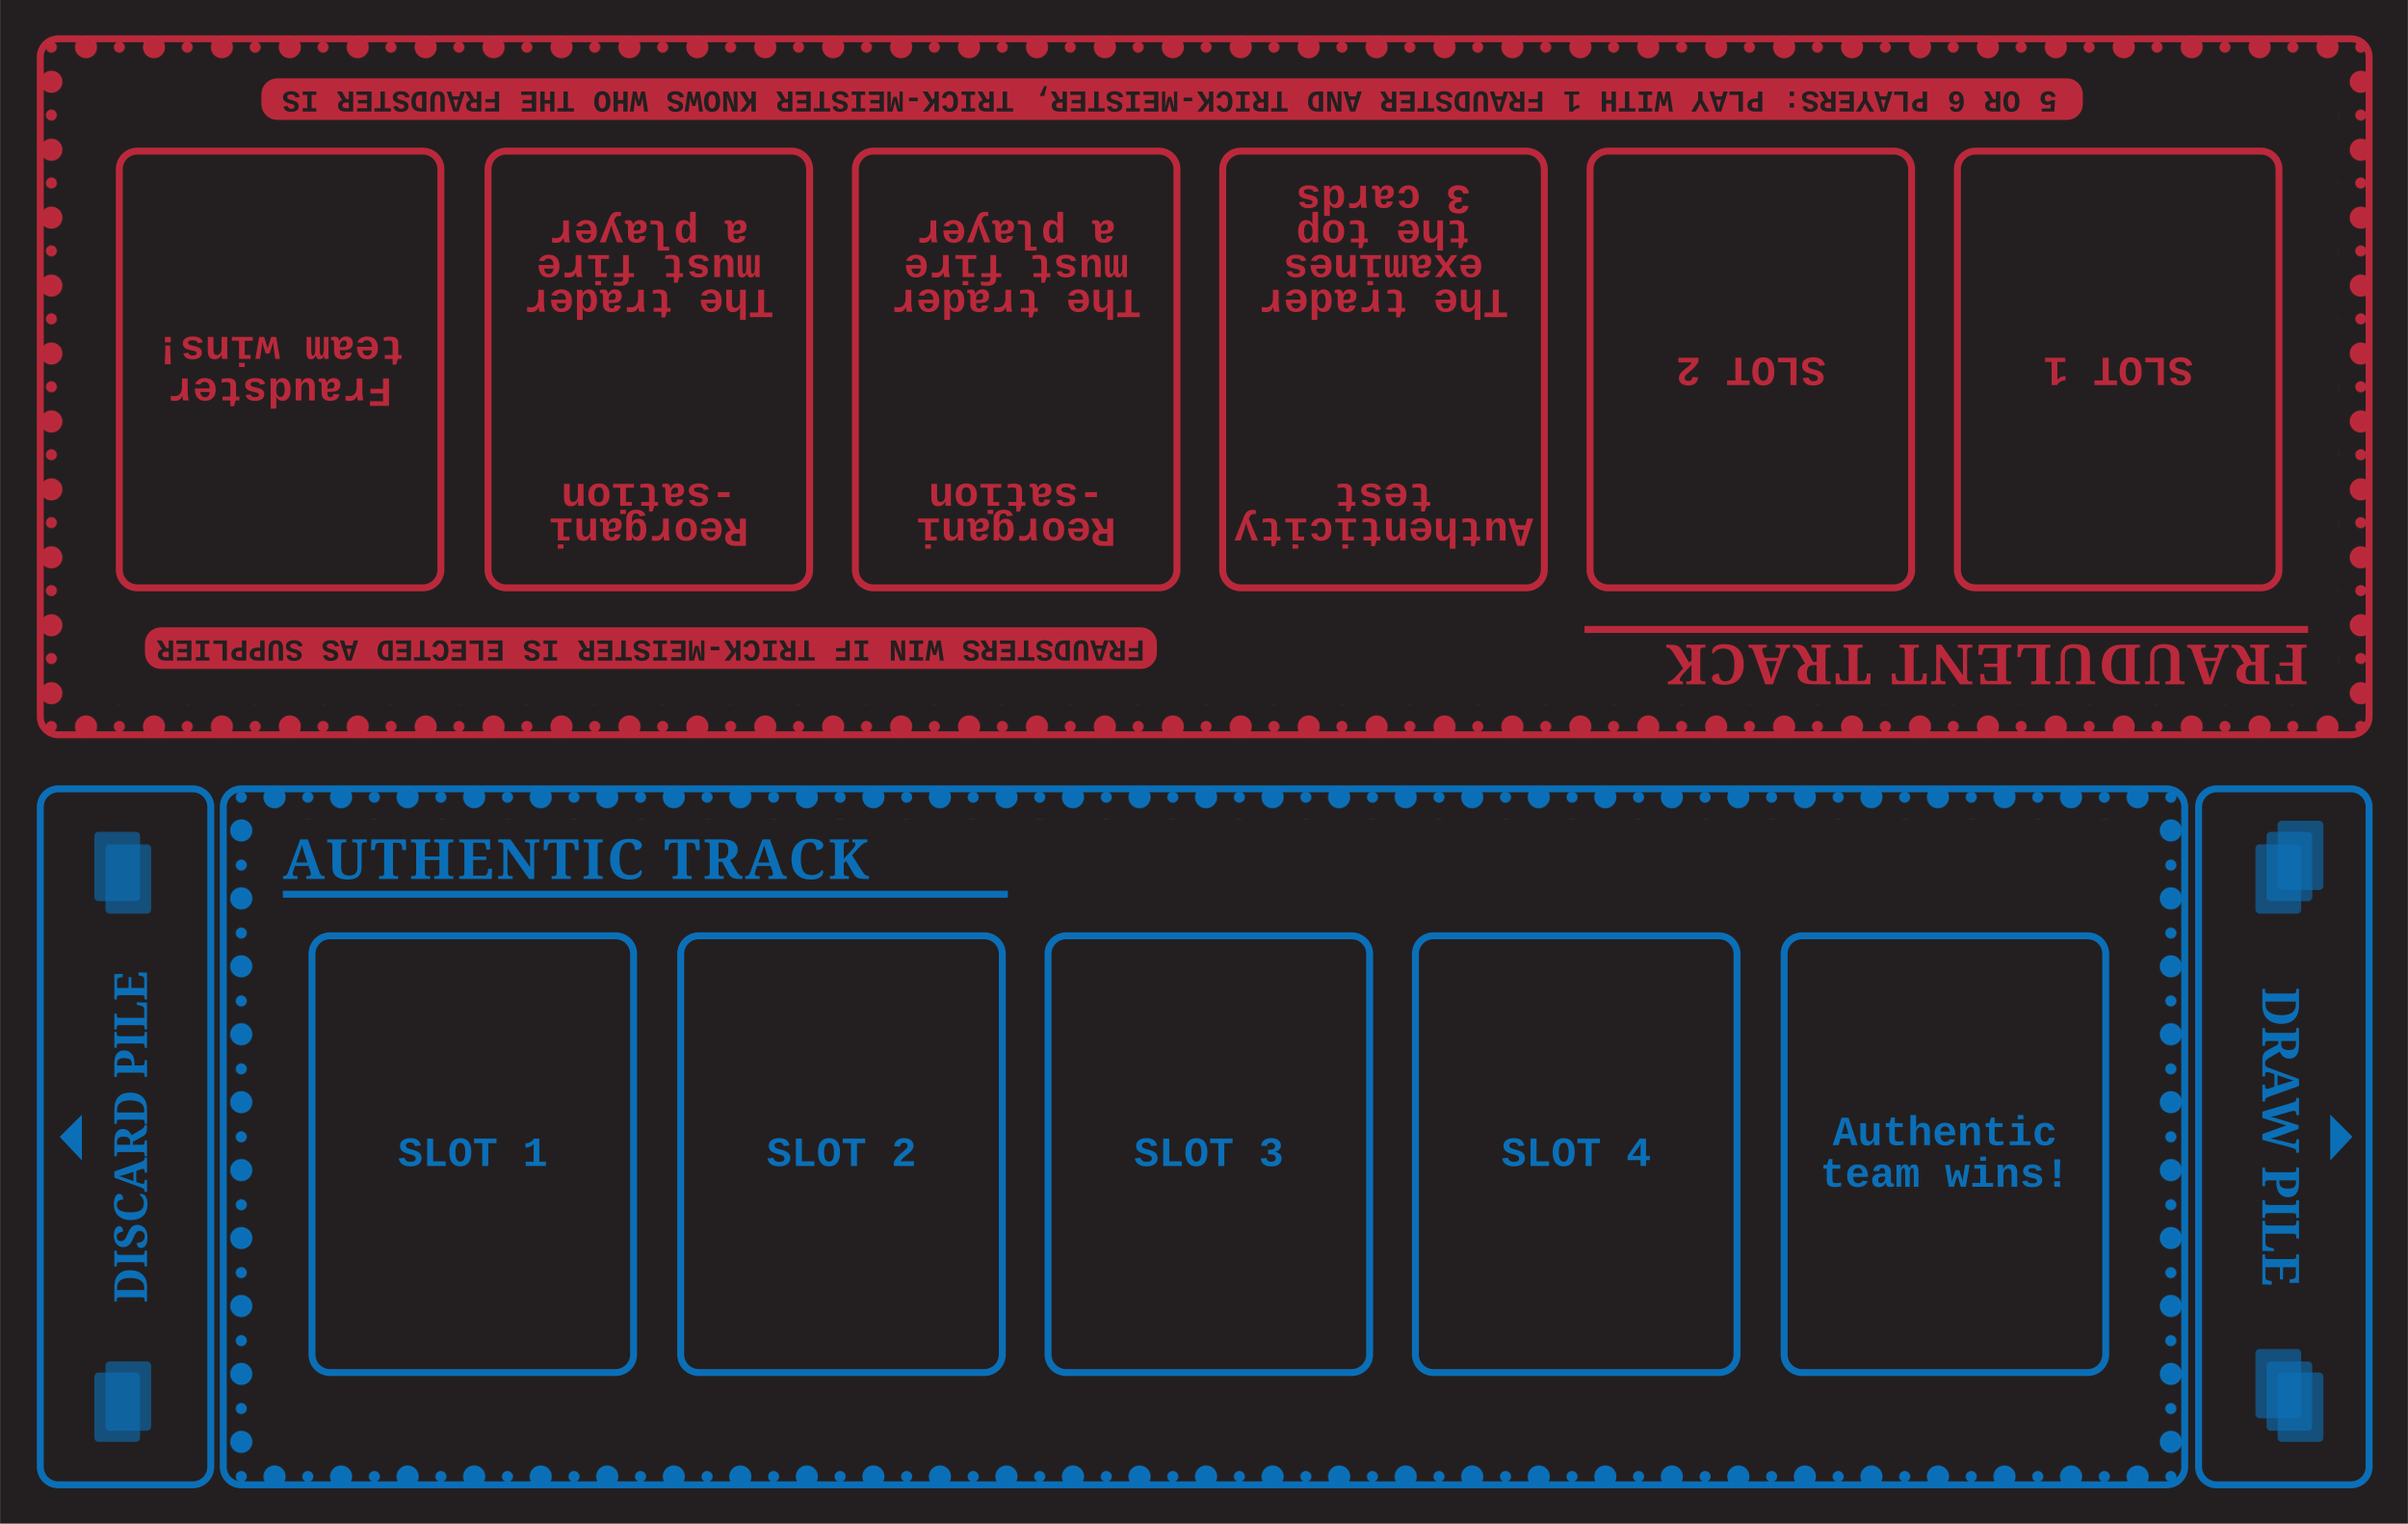
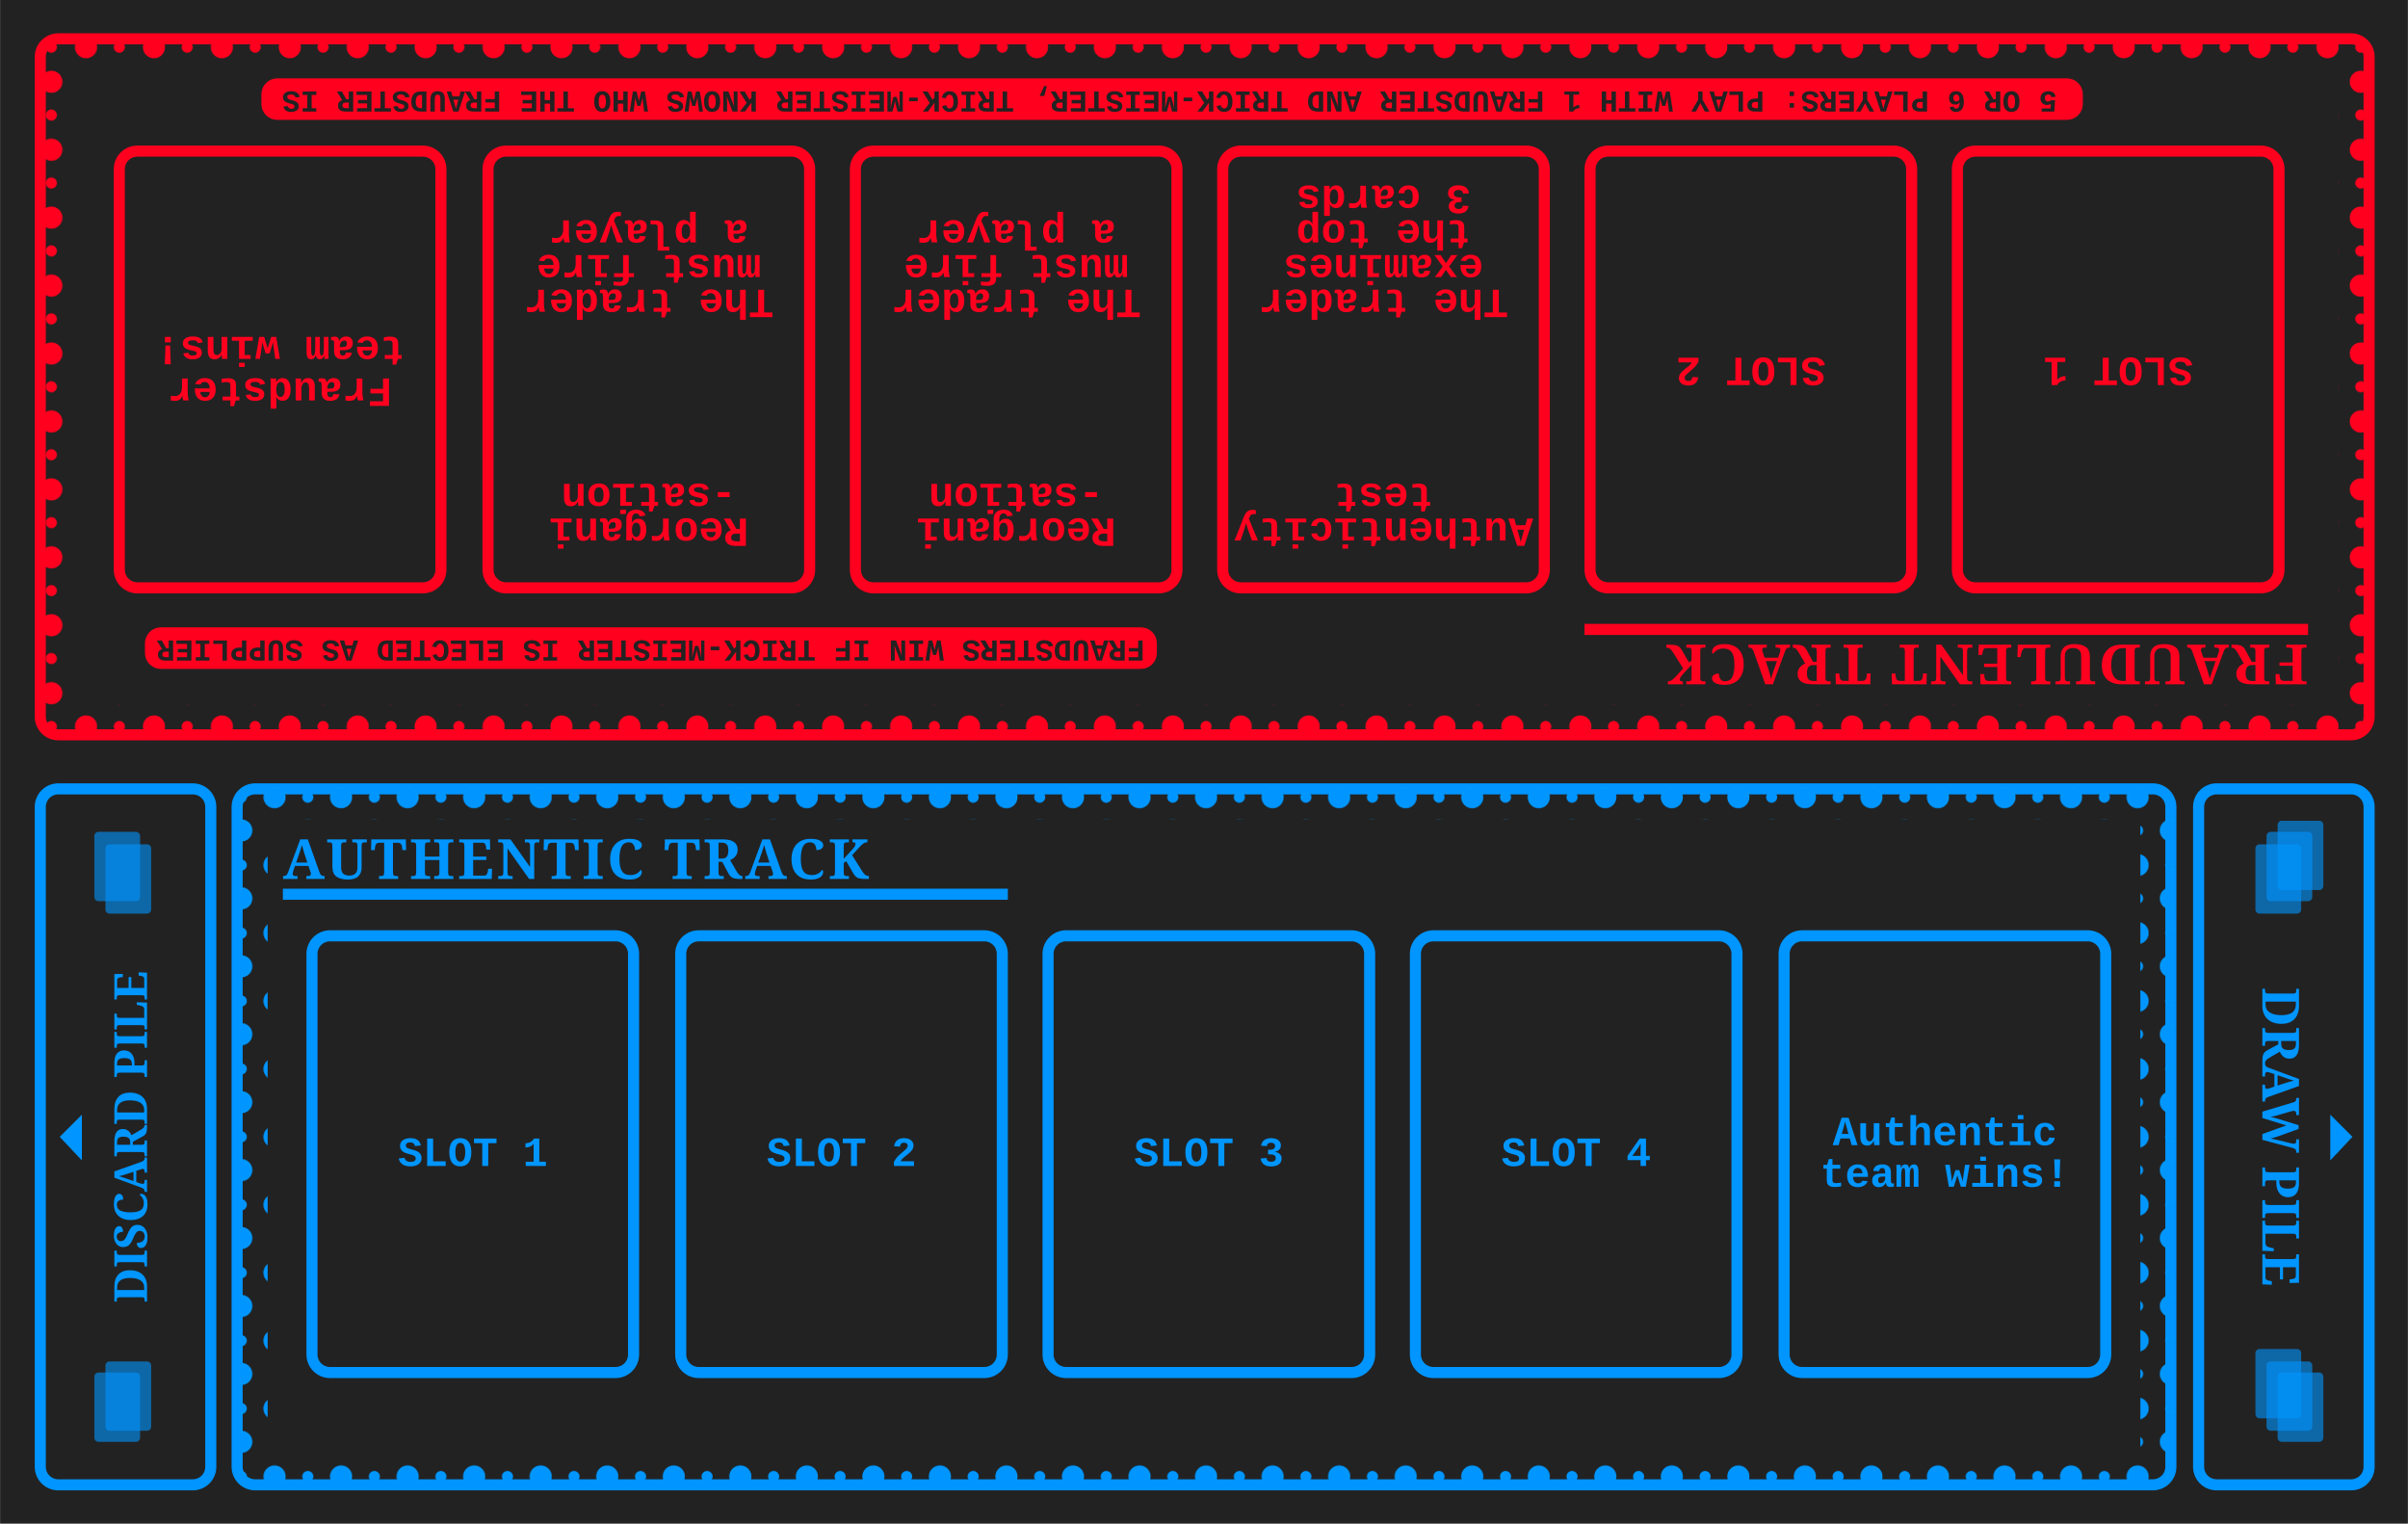
<svg xmlns="http://www.w3.org/2000/svg" width="490mm" height="310mm" viewBox="0 0 1737 1099">
  <defs>
    <pattern id="border-pattern-fraud" x="0" y="0" width="49" height="49" patternUnits="userSpaceOnUse">
-       <circle cx="16" cy="16" r="4" fill="#ba293b" opacity="1" />
-       <circle cx="40" cy="40" r="4" fill="#ba293b" opacity="1" />
-       <circle cx="40" cy="16" r="8" fill="#ba293b" opacity="1" />
-       <circle cx="16" cy="40" r="8" fill="#ba293b" opacity="1" />
+       <circle cx="16" cy="16" r="4" fill="#ff001e" opacity="1" />
+       <circle cx="40" cy="40" r="4" fill="#ff001e" opacity="1" />
+       <circle cx="40" cy="16" r="8" fill="#ff001e" opacity="1" />
+       <circle cx="16" cy="40" r="8" fill="#ff001e" opacity="1" />
    </pattern>
    <pattern id="border-pattern-auth" x="0" y="0" width="48" height="49" patternUnits="userSpaceOnUse">
-       <circle cx="12" cy="16" r="4" fill="#0b6fb7" opacity="1" />
-       <circle cx="36" cy="40" r="4" fill="#0b6fb7" opacity="1" />
-       <circle cx="36" cy="16" r="8" fill="#0b6fb7" opacity="1" />
-       <circle cx="12" cy="40" r="8" fill="#0b6fb7" opacity="1" />
+       <circle cx="12" cy="16" r="4" fill="#0095ff" opacity="1" />
+       <circle cx="36" cy="40" r="4" fill="#0095ff" opacity="1" />
+       <circle cx="36" cy="16" r="8" fill="#0095ff" opacity="1" />
+       <circle cx="12" cy="40" r="8" fill="#0095ff" opacity="1" />
    </pattern>
  </defs>
-   <rect x="0" y="0" width="1737" height="1099" fill="#231f20" />
+   <rect x="0" y="0" width="1737" height="1099" fill="#222222" />
  <g transform="translate(1737, 540) rotate(180)">
    <g transform="translate(18, 0)">
-       <rect x="10" y="10" width="1680" height="502" rx="13" fill="none" stroke="#ba293b" stroke-width="5" opacity="1" />
+       <rect x="10" y="10" width="1680" height="502" rx="13" fill="none" stroke="#ff001e" stroke-width="8" opacity="1" />
      <rect x="20" y="20" width="1660" height="482" rx="3" fill="none" stroke="url(#border-pattern-fraud)" stroke-width="24" opacity="1" />
-       <text x="54" y="75" font-family="Georgia, serif" font-size="40" font-weight="bold" fill="#ba293b" letter-spacing="2">FRAUDULENT TRACK</text>
-       <line x1="54" y1="86" x2="576" y2="86" stroke="#ba293b" stroke-width="5" opacity="1" />
-       <rect x="893" y="66" width="713" height="13" rx="3" fill="none" stroke="#ba293b" stroke-width="17" opacity="1" />
-       <text x="893" y="78" font-family="Courier New, monospace" font-size="22" font-weight="bold" fill="#231f20" opacity="1">FRAUDSTERS WIN IF TRICK-MEISTER IS ELECTED AS SUPPLIER</text>
+       <text x="54" y="75" font-family="Georgia, serif" font-size="40" font-weight="bold" fill="#ff001e" letter-spacing="2">FRAUDULENT TRACK</text>
+       <line x1="54" y1="86" x2="576" y2="86" stroke="#ff001e" stroke-width="8" opacity="1" />
+       <rect x="893" y="66" width="713" height="13" rx="3" fill="none" stroke="#ff001e" stroke-width="17" opacity="1" />
+       <text x="893" y="78" font-family="Courier New, monospace" font-size="22" font-weight="bold" fill="#222222" opacity="1">FRAUDSTERS WIN IF TRICK-MEISTER IS ELECTED AS SUPPLIER</text>
      <g transform="translate(75, 116)">
-         <rect x="0" y="0" width="232" height="315" rx="13" fill="none" stroke="#ba293b" stroke-width="5" opacity="1" />
-         <text x="116" y="166" font-family="Courier New, monospace" font-size="30" font-weight="bold" fill="#ba293b" text-anchor="middle" opacity="1">SLOT 1</text>
+         <rect x="0" y="0" width="232" height="315" rx="13" fill="none" stroke="#ff001e" stroke-width="8" opacity="1" />
+         <text x="116" y="166" font-family="Courier New, monospace" font-size="30" font-weight="bold" fill="#ff001e" text-anchor="middle" opacity="1">SLOT 1</text>
      </g>
      <g transform="translate(340, 116)">
-         <rect x="0" y="0" width="232" height="315" rx="13" fill="none" stroke="#ba293b" stroke-width="5" opacity="1" />
-         <text x="116" y="166" font-family="Courier New, monospace" font-size="30" font-weight="bold" fill="#ba293b" text-anchor="middle" opacity="1">SLOT 2</text>
+         <rect x="0" y="0" width="232" height="315" rx="13" fill="none" stroke="#ff001e" stroke-width="8" opacity="1" />
+         <text x="116" y="166" font-family="Courier New, monospace" font-size="30" font-weight="bold" fill="#ff001e" text-anchor="middle" opacity="1">SLOT 2</text>
      </g>
      <g transform="translate(605, 116)">
-         <rect x="0" y="0" width="232" height="315" rx="13" fill="none" stroke="#ba293b" stroke-width="5" opacity="1" />
-         <text x="116" y="50" font-family="Courier New, monospace" font-size="30" font-weight="bold" fill="#ba293b" text-anchor="middle" opacity="1">Authenticity</text>
-         <text x="116" y="75" font-family="Courier New, monospace" font-size="30" font-weight="bold" fill="#ba293b" text-anchor="middle" opacity="1">test</text>
-         <text x="116" y="215" font-family="Courier New, monospace" font-size="30" font-weight="bold" fill="#ba293b" text-anchor="middle" opacity="1">The trader</text>
-         <text x="116" y="240" font-family="Courier New, monospace" font-size="30" font-weight="bold" fill="#ba293b" text-anchor="middle" opacity="1">examines</text>
-         <text x="116" y="265" font-family="Courier New, monospace" font-size="30" font-weight="bold" fill="#ba293b" text-anchor="middle" opacity="1">the top</text>
-         <text x="116" y="290" font-family="Courier New, monospace" font-size="30" font-weight="bold" fill="#ba293b" text-anchor="middle" opacity="1">3 cards</text>
+         <rect x="0" y="0" width="232" height="315" rx="13" fill="none" stroke="#ff001e" stroke-width="8" opacity="1" />
+         <text x="116" y="50" font-family="Courier New, monospace" font-size="30" font-weight="bold" fill="#ff001e" text-anchor="middle" opacity="1">Authenticity</text>
+         <text x="116" y="75" font-family="Courier New, monospace" font-size="30" font-weight="bold" fill="#ff001e" text-anchor="middle" opacity="1">test</text>
+         <text x="116" y="215" font-family="Courier New, monospace" font-size="30" font-weight="bold" fill="#ff001e" text-anchor="middle" opacity="1">The trader</text>
+         <text x="116" y="240" font-family="Courier New, monospace" font-size="30" font-weight="bold" fill="#ff001e" text-anchor="middle" opacity="1">examines</text>
+         <text x="116" y="265" font-family="Courier New, monospace" font-size="30" font-weight="bold" fill="#ff001e" text-anchor="middle" opacity="1">the top</text>
+         <text x="116" y="290" font-family="Courier New, monospace" font-size="30" font-weight="bold" fill="#ff001e" text-anchor="middle" opacity="1">3 cards</text>
      </g>
      <g transform="translate(870, 116)">
-         <rect x="0" y="0" width="232" height="315" rx="13" fill="none" stroke="#ba293b" stroke-width="5" opacity="1" />
-         <text x="116" y="50" font-family="Courier New, monospace" font-size="30" font-weight="bold" fill="#ba293b" text-anchor="middle" opacity="1">Reorgani</text>
-         <text x="116" y="75" font-family="Courier New, monospace" font-size="30" font-weight="bold" fill="#ba293b" text-anchor="middle" opacity="1">-sation</text>
-         <text x="116" y="215" font-family="Courier New, monospace" font-size="30" font-weight="bold" fill="#ba293b" text-anchor="middle" opacity="1">The trader</text>
-         <text x="116" y="240" font-family="Courier New, monospace" font-size="30" font-weight="bold" fill="#ba293b" text-anchor="middle" opacity="1">must fire</text>
-         <text x="116" y="265" font-family="Courier New, monospace" font-size="30" font-weight="bold" fill="#ba293b" text-anchor="middle" opacity="1">a player</text>
+         <rect x="0" y="0" width="232" height="315" rx="13" fill="none" stroke="#ff001e" stroke-width="8" opacity="1" />
+         <text x="116" y="50" font-family="Courier New, monospace" font-size="30" font-weight="bold" fill="#ff001e" text-anchor="middle" opacity="1">Reorgani</text>
+         <text x="116" y="75" font-family="Courier New, monospace" font-size="30" font-weight="bold" fill="#ff001e" text-anchor="middle" opacity="1">-sation</text>
+         <text x="116" y="215" font-family="Courier New, monospace" font-size="30" font-weight="bold" fill="#ff001e" text-anchor="middle" opacity="1">The trader</text>
+         <text x="116" y="240" font-family="Courier New, monospace" font-size="30" font-weight="bold" fill="#ff001e" text-anchor="middle" opacity="1">must fire</text>
+         <text x="116" y="265" font-family="Courier New, monospace" font-size="30" font-weight="bold" fill="#ff001e" text-anchor="middle" opacity="1">a player</text>
      </g>
      <g transform="translate(1135, 116)">
-         <rect x="0" y="0" width="232" height="315" rx="13" fill="none" stroke="#ba293b" stroke-width="5" opacity="1" />
-         <text x="116" y="50" font-family="Courier New, monospace" font-size="30" font-weight="bold" fill="#ba293b" text-anchor="middle" opacity="1">Reorgani</text>
-         <text x="116" y="75" font-family="Courier New, monospace" font-size="30" font-weight="bold" fill="#ba293b" text-anchor="middle" opacity="1">-sation</text>
-         <text x="116" y="215" font-family="Courier New, monospace" font-size="30" font-weight="bold" fill="#ba293b" text-anchor="middle" opacity="1">The trader</text>
-         <text x="116" y="240" font-family="Courier New, monospace" font-size="30" font-weight="bold" fill="#ba293b" text-anchor="middle" opacity="1">must fire</text>
-         <text x="116" y="265" font-family="Courier New, monospace" font-size="30" font-weight="bold" fill="#ba293b" text-anchor="middle" opacity="1">a player</text>
+         <rect x="0" y="0" width="232" height="315" rx="13" fill="none" stroke="#ff001e" stroke-width="8" opacity="1" />
+         <text x="116" y="50" font-family="Courier New, monospace" font-size="30" font-weight="bold" fill="#ff001e" text-anchor="middle" opacity="1">Reorgani</text>
+         <text x="116" y="75" font-family="Courier New, monospace" font-size="30" font-weight="bold" fill="#ff001e" text-anchor="middle" opacity="1">-sation</text>
+         <text x="116" y="215" font-family="Courier New, monospace" font-size="30" font-weight="bold" fill="#ff001e" text-anchor="middle" opacity="1">The trader</text>
+         <text x="116" y="240" font-family="Courier New, monospace" font-size="30" font-weight="bold" fill="#ff001e" text-anchor="middle" opacity="1">must fire</text>
+         <text x="116" y="265" font-family="Courier New, monospace" font-size="30" font-weight="bold" fill="#ff001e" text-anchor="middle" opacity="1">a player</text>
      </g>
      <g transform="translate(1401, 116)">
-         <rect x="0" y="0" width="232" height="315" rx="13" fill="none" stroke="#ba293b" stroke-width="5" opacity="1" />
-         <text x="116" y="151" font-family="Courier New, monospace" font-size="30" font-weight="bold" fill="#ba293b" text-anchor="middle" opacity="1">Fraudster</text>
-         <text x="116" y="181" font-family="Courier New, monospace" font-size="30" font-weight="bold" fill="#ba293b" text-anchor="middle" opacity="1">team wins!</text>
+         <rect x="0" y="0" width="232" height="315" rx="13" fill="none" stroke="#ff001e" stroke-width="8" opacity="1" />
+         <text x="116" y="151" font-family="Courier New, monospace" font-size="30" font-weight="bold" fill="#ff001e" text-anchor="middle" opacity="1">Fraudster</text>
+         <text x="116" y="181" font-family="Courier New, monospace" font-size="30" font-weight="bold" fill="#ff001e" text-anchor="middle" opacity="1">team wins!</text>
      </g>
-       <rect x="225" y="462" width="1297" height="13" rx="3" fill="none" stroke="#ba293b" stroke-width="17" opacity="1" />
-       <text x="235" y="474" font-family="Courier New, monospace" font-size="22" font-weight="bold" fill="#231f20" opacity="1">5 OR 6 PLAYERS: PLAY WITH 1 FRAUDSTER AND TRICK-MEISTER, TRICK-MEISTER KNOWS WHO THE FRAUDSTER IS</text>
+       <rect x="225" y="462" width="1297" height="13" rx="3" fill="none" stroke="#ff001e" stroke-width="17" opacity="1" />
+       <text x="235" y="474" font-family="Courier New, monospace" font-size="22" font-weight="bold" fill="#222222" opacity="1">5 OR 6 PLAYERS: PLAY WITH 1 FRAUDSTER AND TRICK-MEISTER, TRICK-MEISTER KNOWS WHO THE FRAUDSTER IS</text>
    </g>
  </g>
  <g transform="translate(18, 559)">
-     <rect x="11" y="10" width="123" height="502" rx="13" fill="none" stroke="#0b6fb7" stroke-width="5" opacity="1" />
-     <text x="72" y="277" font-family="Georgia, serif" font-size="33" font-weight="bold" fill="#0b6fb7" text-anchor="middle" transform="rotate(-90 72 261)">DISCARD PILE</text>
-     <path d="M 25 261 L 41 245 L 41 278 Z" fill="#0b6fb7" opacity="1" />
-     <rect x="50" y="41" width="33" height="50" rx="3" fill="#0b6fb7" opacity="0.6" />
-     <rect x="58" y="50" width="33" height="50" rx="3" fill="#0b6fb7" opacity="0.6" />
-     <rect x="50" y="431" width="33" height="50" rx="3" fill="#0b6fb7" opacity="0.6" />
-     <rect x="58" y="423" width="33" height="50" rx="3" fill="#0b6fb7" opacity="0.6" />
-     <rect x="1568" y="10" width="123" height="502" rx="13" fill="none" stroke="#0b6fb7" stroke-width="5" opacity="1" />
-     <text x="1630" y="277" font-family="Georgia, serif" font-size="37" font-weight="bold" fill="#0b6fb7" text-anchor="middle" transform="rotate(90 1630 261)">DRAW PILE</text>
-     <path d="M 1679 261 L 1663 245 L 1663 278 Z" fill="#0b6fb7" opacity="1" />
-     <rect x="1625" y="33" width="33" height="50" rx="3" fill="#0b6fb7" opacity="0.6" />
-     <rect x="1617" y="41" width="33" height="50" rx="3" fill="#0b6fb7" opacity="0.6" />
-     <rect x="1609" y="50" width="33" height="50" rx="3" fill="#0b6fb7" opacity="0.6" />
-     <rect x="1625" y="431" width="33" height="50" rx="3" fill="#0b6fb7" opacity="0.6" />
-     <rect x="1617" y="423" width="33" height="50" rx="3" fill="#0b6fb7" opacity="0.6" />
-     <rect x="1609" y="414" width="33" height="50" rx="3" fill="#0b6fb7" opacity="0.6" />
-     <rect x="143" y="10" width="1415" height="502" rx="13" fill="none" stroke="#0b6fb7" stroke-width="5" opacity="1" />
-     <rect x="153" y="20" width="1395" height="482" rx="3" fill="none" stroke="url(#border-pattern-auth)" stroke-width="24" opacity="1" />
-     <text x="186" y="75" font-family="Georgia, serif" font-size="40" font-weight="bold" fill="#0b6fb7" letter-spacing="2">AUTHENTIC TRACK</text>
-     <line x1="186" y1="86" x2="709" y2="86" stroke="#0b6fb7" stroke-width="5" opacity="1" />
+     <rect x="11" y="10" width="123" height="502" rx="13" fill="none" stroke="#0095ff" stroke-width="8" opacity="1" />
+     <text x="72" y="277" font-family="Georgia, serif" font-size="33" font-weight="bold" fill="#0095ff" text-anchor="middle" transform="rotate(-90 72 261)">DISCARD PILE</text>
+     <path d="M 25 261 L 41 245 L 41 278 Z" fill="#0095ff" opacity="1" />
+     <rect x="50" y="41" width="33" height="50" rx="3" fill="#0095ff" opacity="0.6" />
+     <rect x="58" y="50" width="33" height="50" rx="3" fill="#0095ff" opacity="0.6" />
+     <rect x="50" y="431" width="33" height="50" rx="3" fill="#0095ff" opacity="0.6" />
+     <rect x="58" y="423" width="33" height="50" rx="3" fill="#0095ff" opacity="0.6" />
+     <rect x="1568" y="10" width="123" height="502" rx="13" fill="none" stroke="#0095ff" stroke-width="8" opacity="1" />
+     <text x="1630" y="277" font-family="Georgia, serif" font-size="37" font-weight="bold" fill="#0095ff" text-anchor="middle" transform="rotate(90 1630 261)">DRAW PILE</text>
+     <path d="M 1679 261 L 1663 245 L 1663 278 Z" fill="#0095ff" opacity="1" />
+     <rect x="1625" y="33" width="33" height="50" rx="3" fill="#0095ff" opacity="0.6" />
+     <rect x="1617" y="41" width="33" height="50" rx="3" fill="#0095ff" opacity="0.6" />
+     <rect x="1609" y="50" width="33" height="50" rx="3" fill="#0095ff" opacity="0.6" />
+     <rect x="1625" y="431" width="33" height="50" rx="3" fill="#0095ff" opacity="0.6" />
+     <rect x="1617" y="423" width="33" height="50" rx="3" fill="#0095ff" opacity="0.6" />
+     <rect x="1609" y="414" width="33" height="50" rx="3" fill="#0095ff" opacity="0.6" />
+     <rect x="153" y="10" width="1395" height="502" rx="13" fill="none" stroke="#0095ff" stroke-width="8" opacity="1" />
+     <rect x="163" y="20" width="1375" height="482" rx="3" fill="none" stroke="url(#border-pattern-auth)" stroke-width="24" opacity="1" />
+     <text x="186" y="75" font-family="Georgia, serif" font-size="40" font-weight="bold" fill="#0095ff" letter-spacing="2">AUTHENTIC TRACK</text>
+     <line x1="186" y1="86" x2="709" y2="86" stroke="#0095ff" stroke-width="8" opacity="1" />
    <g transform="translate(207, 116)">
-       <rect x="0" y="0" width="232" height="315" rx="13" fill="none" stroke="#0b6fb7" stroke-width="5" opacity="1" />
-       <text x="116" y="166" font-family="Courier New, monospace" font-size="30" font-weight="bold" fill="#0b6fb7" text-anchor="middle" opacity="1">SLOT 1</text>
+       <rect x="0" y="0" width="232" height="315" rx="13" fill="none" stroke="#0095ff" stroke-width="8" opacity="1" />
+       <text x="116" y="166" font-family="Courier New, monospace" font-size="30" font-weight="bold" fill="#0095ff" text-anchor="middle" opacity="1">SLOT 1</text>
    </g>
    <g transform="translate(473, 116)">
-       <rect x="0" y="0" width="232" height="315" rx="13" fill="none" stroke="#0b6fb7" stroke-width="5" opacity="1" />
-       <text x="116" y="166" font-family="Courier New, monospace" font-size="30" font-weight="bold" fill="#0b6fb7" text-anchor="middle" opacity="1">SLOT 2</text>
+       <rect x="0" y="0" width="232" height="315" rx="13" fill="none" stroke="#0095ff" stroke-width="8" opacity="1" />
+       <text x="116" y="166" font-family="Courier New, monospace" font-size="30" font-weight="bold" fill="#0095ff" text-anchor="middle" opacity="1">SLOT 2</text>
    </g>
    <g transform="translate(738, 116)">
-       <rect x="0" y="0" width="232" height="315" rx="13" fill="none" stroke="#0b6fb7" stroke-width="5" opacity="1" />
-       <text x="116" y="166" font-family="Courier New, monospace" font-size="30" font-weight="bold" fill="#0b6fb7" text-anchor="middle" opacity="1">SLOT 3</text>
+       <rect x="0" y="0" width="232" height="315" rx="13" fill="none" stroke="#0095ff" stroke-width="8" opacity="1" />
+       <text x="116" y="166" font-family="Courier New, monospace" font-size="30" font-weight="bold" fill="#0095ff" text-anchor="middle" opacity="1">SLOT 3</text>
    </g>
    <g transform="translate(1003, 116)">
-       <rect x="0" y="0" width="232" height="315" rx="13" fill="none" stroke="#0b6fb7" stroke-width="5" opacity="1" />
-       <text x="116" y="166" font-family="Courier New, monospace" font-size="30" font-weight="bold" fill="#0b6fb7" text-anchor="middle" opacity="1">SLOT 4</text>
+       <rect x="0" y="0" width="232" height="315" rx="13" fill="none" stroke="#0095ff" stroke-width="8" opacity="1" />
+       <text x="116" y="166" font-family="Courier New, monospace" font-size="30" font-weight="bold" fill="#0095ff" text-anchor="middle" opacity="1">SLOT 4</text>
    </g>
    <g transform="translate(1269, 116)">
-       <rect x="0" y="0" width="232" height="315" rx="13" fill="none" stroke="#0b6fb7" stroke-width="5" opacity="1" />
-       <text x="116" y="151" font-family="Courier New, monospace" font-size="30" font-weight="bold" fill="#0b6fb7" text-anchor="middle" opacity="1">Authentic</text>
-       <text x="116" y="181" font-family="Courier New, monospace" font-size="30" font-weight="bold" fill="#0b6fb7" text-anchor="middle" opacity="1">team wins!</text>
+       <rect x="0" y="0" width="232" height="315" rx="13" fill="none" stroke="#0095ff" stroke-width="8" opacity="1" />
+       <text x="116" y="151" font-family="Courier New, monospace" font-size="30" font-weight="bold" fill="#0095ff" text-anchor="middle" opacity="1">Authentic</text>
+       <text x="116" y="181" font-family="Courier New, monospace" font-size="30" font-weight="bold" fill="#0095ff" text-anchor="middle" opacity="1">team wins!</text>
    </g>
  </g>
</svg>
